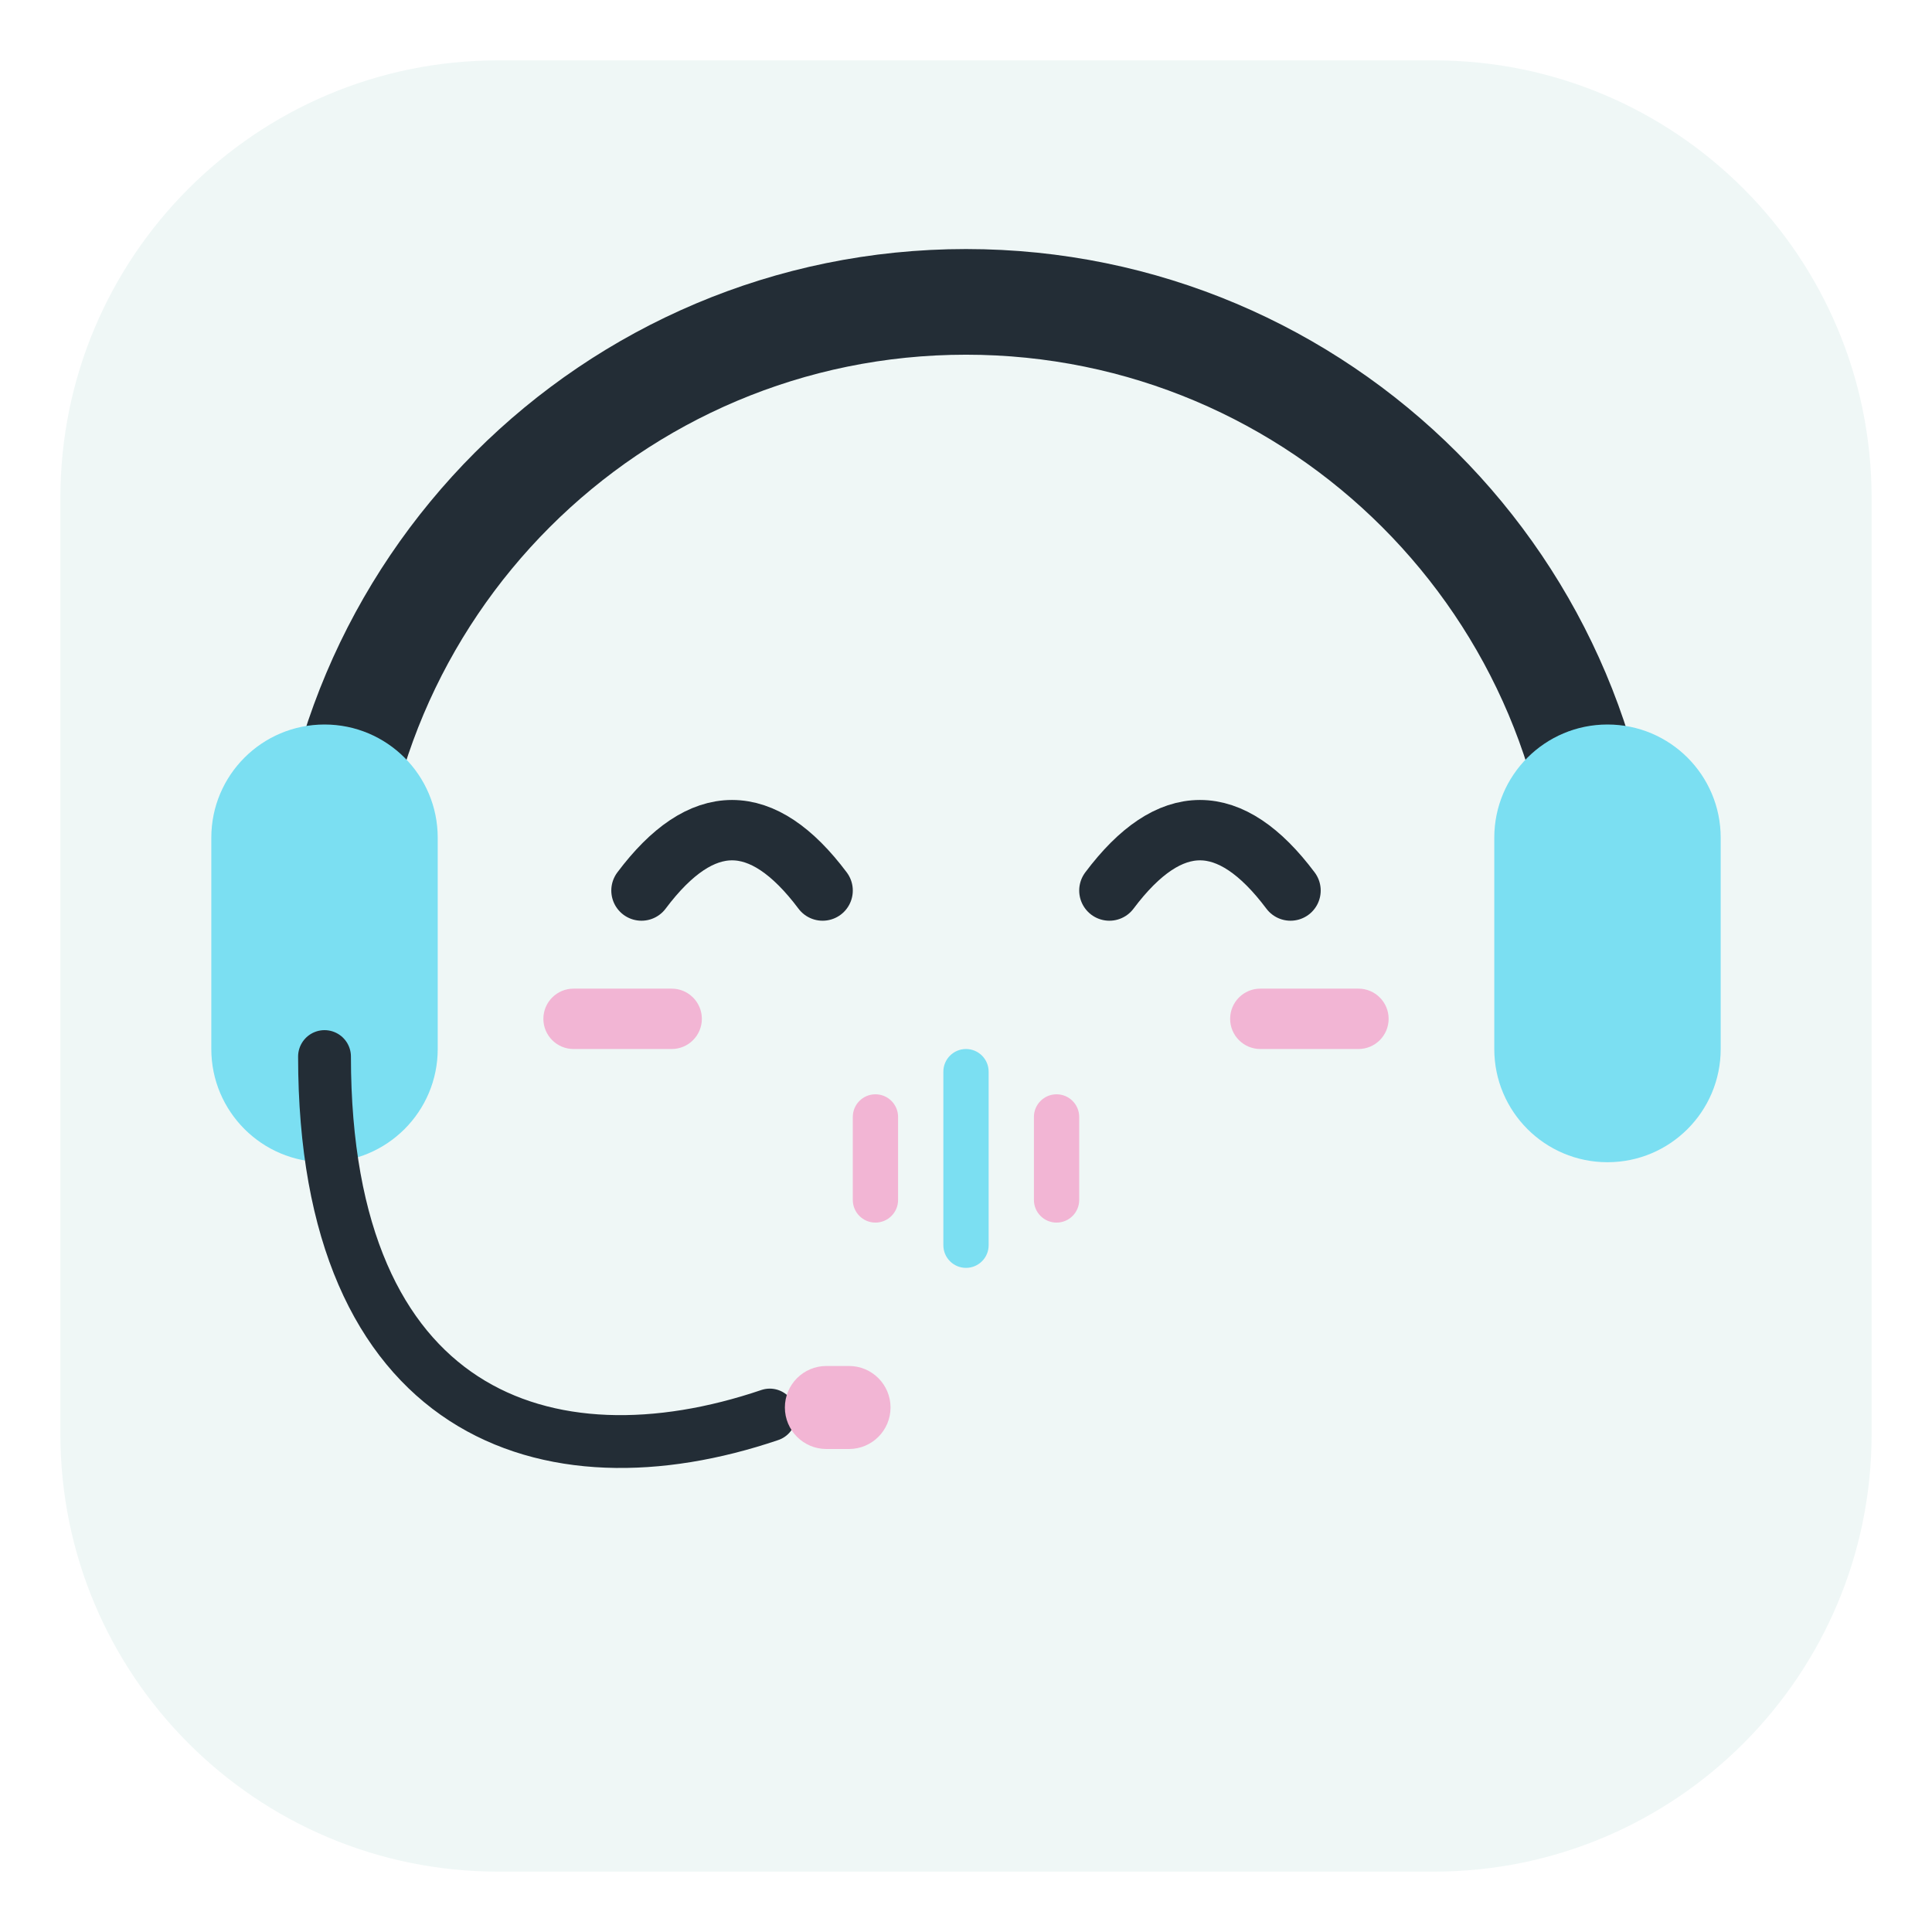
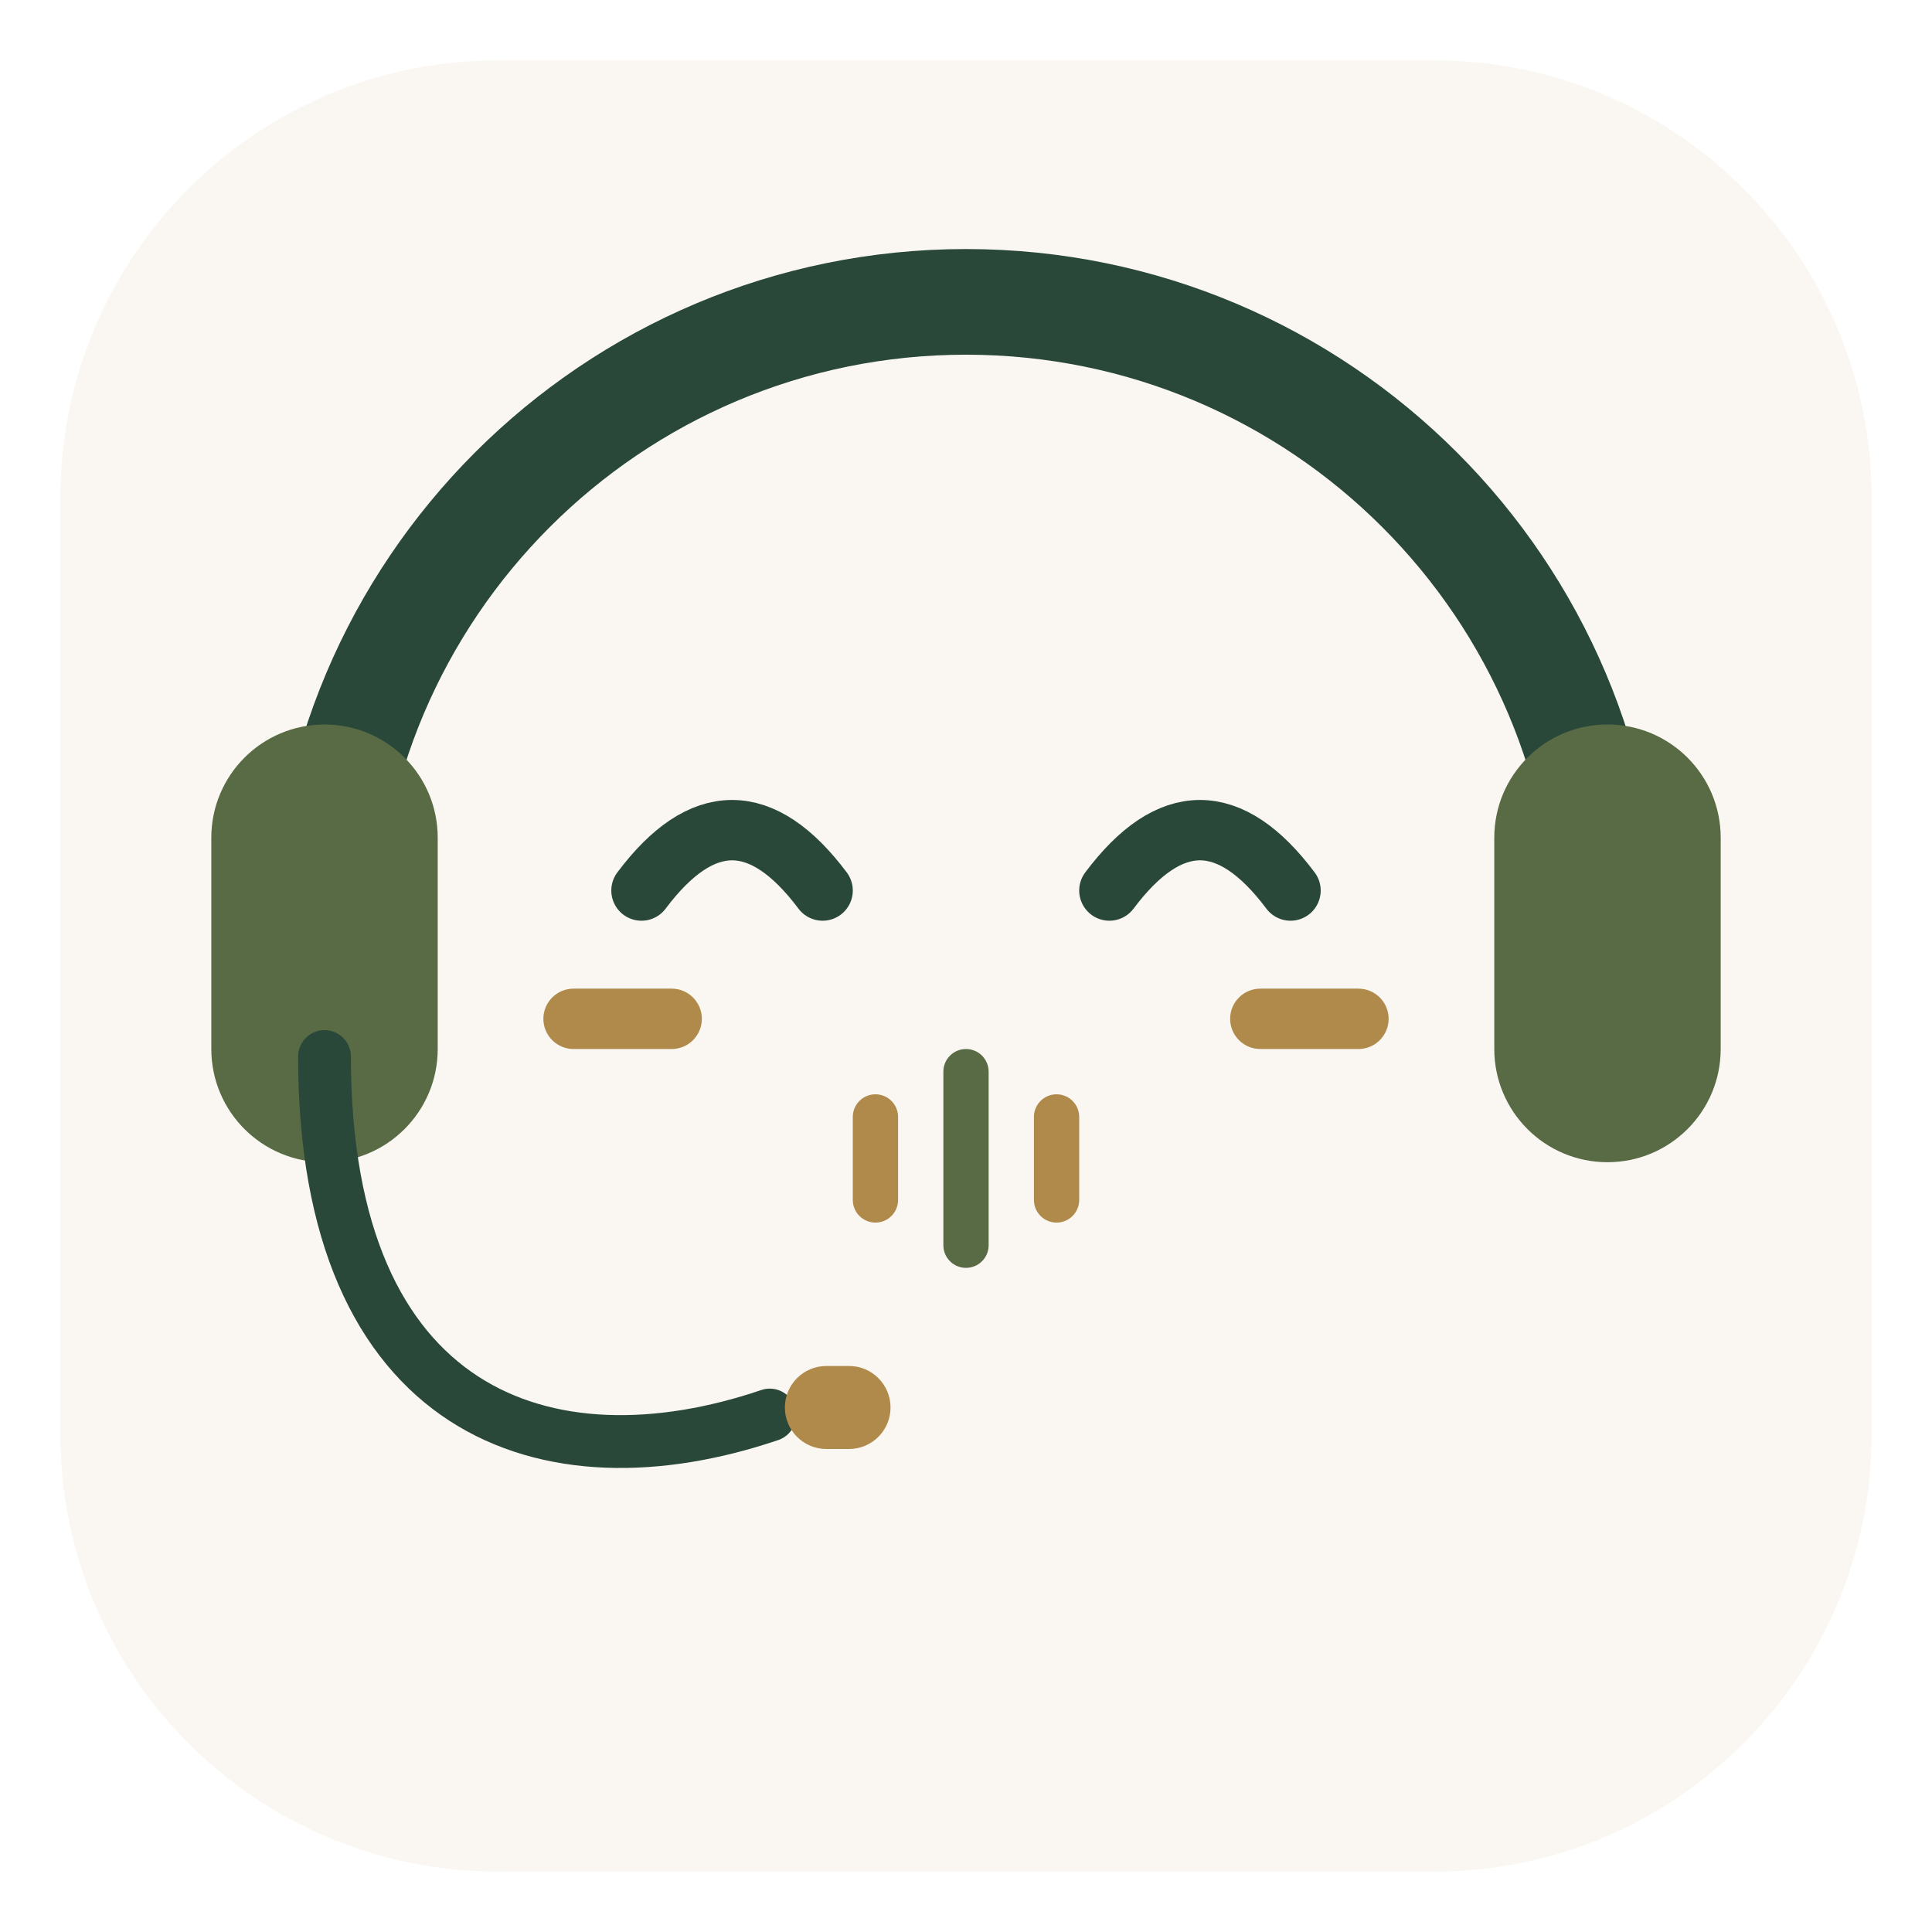
<svg xmlns="http://www.w3.org/2000/svg" viewBox="0 0 512 512" width="100%" height="100%">
-   <rect x="16" y="16" width="480" height="480" rx="116" fill="#EFF7F6" />
-   <path d="M 86 250 A 170 170 0 0 1 426 250" fill="none" stroke="#232D36" stroke-width="28" stroke-linecap="round" />
-   <rect x="56" y="192" width="60" height="116" rx="30" fill="#7BDFF2" />
-   <rect x="396" y="192" width="60" height="116" rx="30" fill="#7BDFF2" />
-   <path d="M 86 280 C 86 375, 145 395, 204 375" fill="none" stroke="#232D36" stroke-width="14" stroke-linecap="round" />
-   <rect x="208" y="362" width="28" height="22" rx="11" fill="#F2B5D4" />
-   <path d="M 170 236 Q 194 204, 218 236" fill="none" stroke="#232D36" stroke-width="16" stroke-linecap="round" />
-   <path d="M 294 236 Q 318 204, 342 236" fill="none" stroke="#232D36" stroke-width="16" stroke-linecap="round" />
-   <rect x="144" y="262" width="42" height="16" rx="8" fill="#F2B5D4" />
-   <rect x="326" y="262" width="42" height="16" rx="8" fill="#F2B5D4" />
-   <rect x="226" y="290" width="12" height="34" rx="6" fill="#F2B5D4" />
-   <rect x="250" y="278" width="12" height="58" rx="6" fill="#7BDFF2" />
-   <rect x="274" y="290" width="12" height="34" rx="6" fill="#F2B5D4" />
+   <rect x="16" y="16" width="480" height="480" rx="116" fill="#FAF7F2" />
+   <path d="M 86 250 A 170 170 0 0 1 426 250" fill="none" stroke="#29483A" stroke-width="28" stroke-linecap="round" />
+   <rect x="56" y="192" width="60" height="116" rx="30" fill="#596B45" />
+   <rect x="396" y="192" width="60" height="116" rx="30" fill="#596B45" />
+   <path d="M 86 280 C 86 375, 145 395, 204 375" fill="none" stroke="#29483A" stroke-width="14" stroke-linecap="round" />
+   <rect x="208" y="362" width="28" height="22" rx="11" fill="#B08A4A" />
+   <path d="M 170 236 Q 194 204, 218 236" fill="none" stroke="#29483A" stroke-width="16" stroke-linecap="round" />
+   <path d="M 294 236 Q 318 204, 342 236" fill="none" stroke="#29483A" stroke-width="16" stroke-linecap="round" />
+   <rect x="144" y="262" width="42" height="16" rx="8" fill="#B08A4A" />
+   <rect x="326" y="262" width="42" height="16" rx="8" fill="#B08A4A" />
+   <rect x="226" y="290" width="12" height="34" rx="6" fill="#B08A4A" />
+   <rect x="250" y="278" width="12" height="58" rx="6" fill="#596B45" />
+   <rect x="274" y="290" width="12" height="34" rx="6" fill="#B08A4A" />
</svg>
